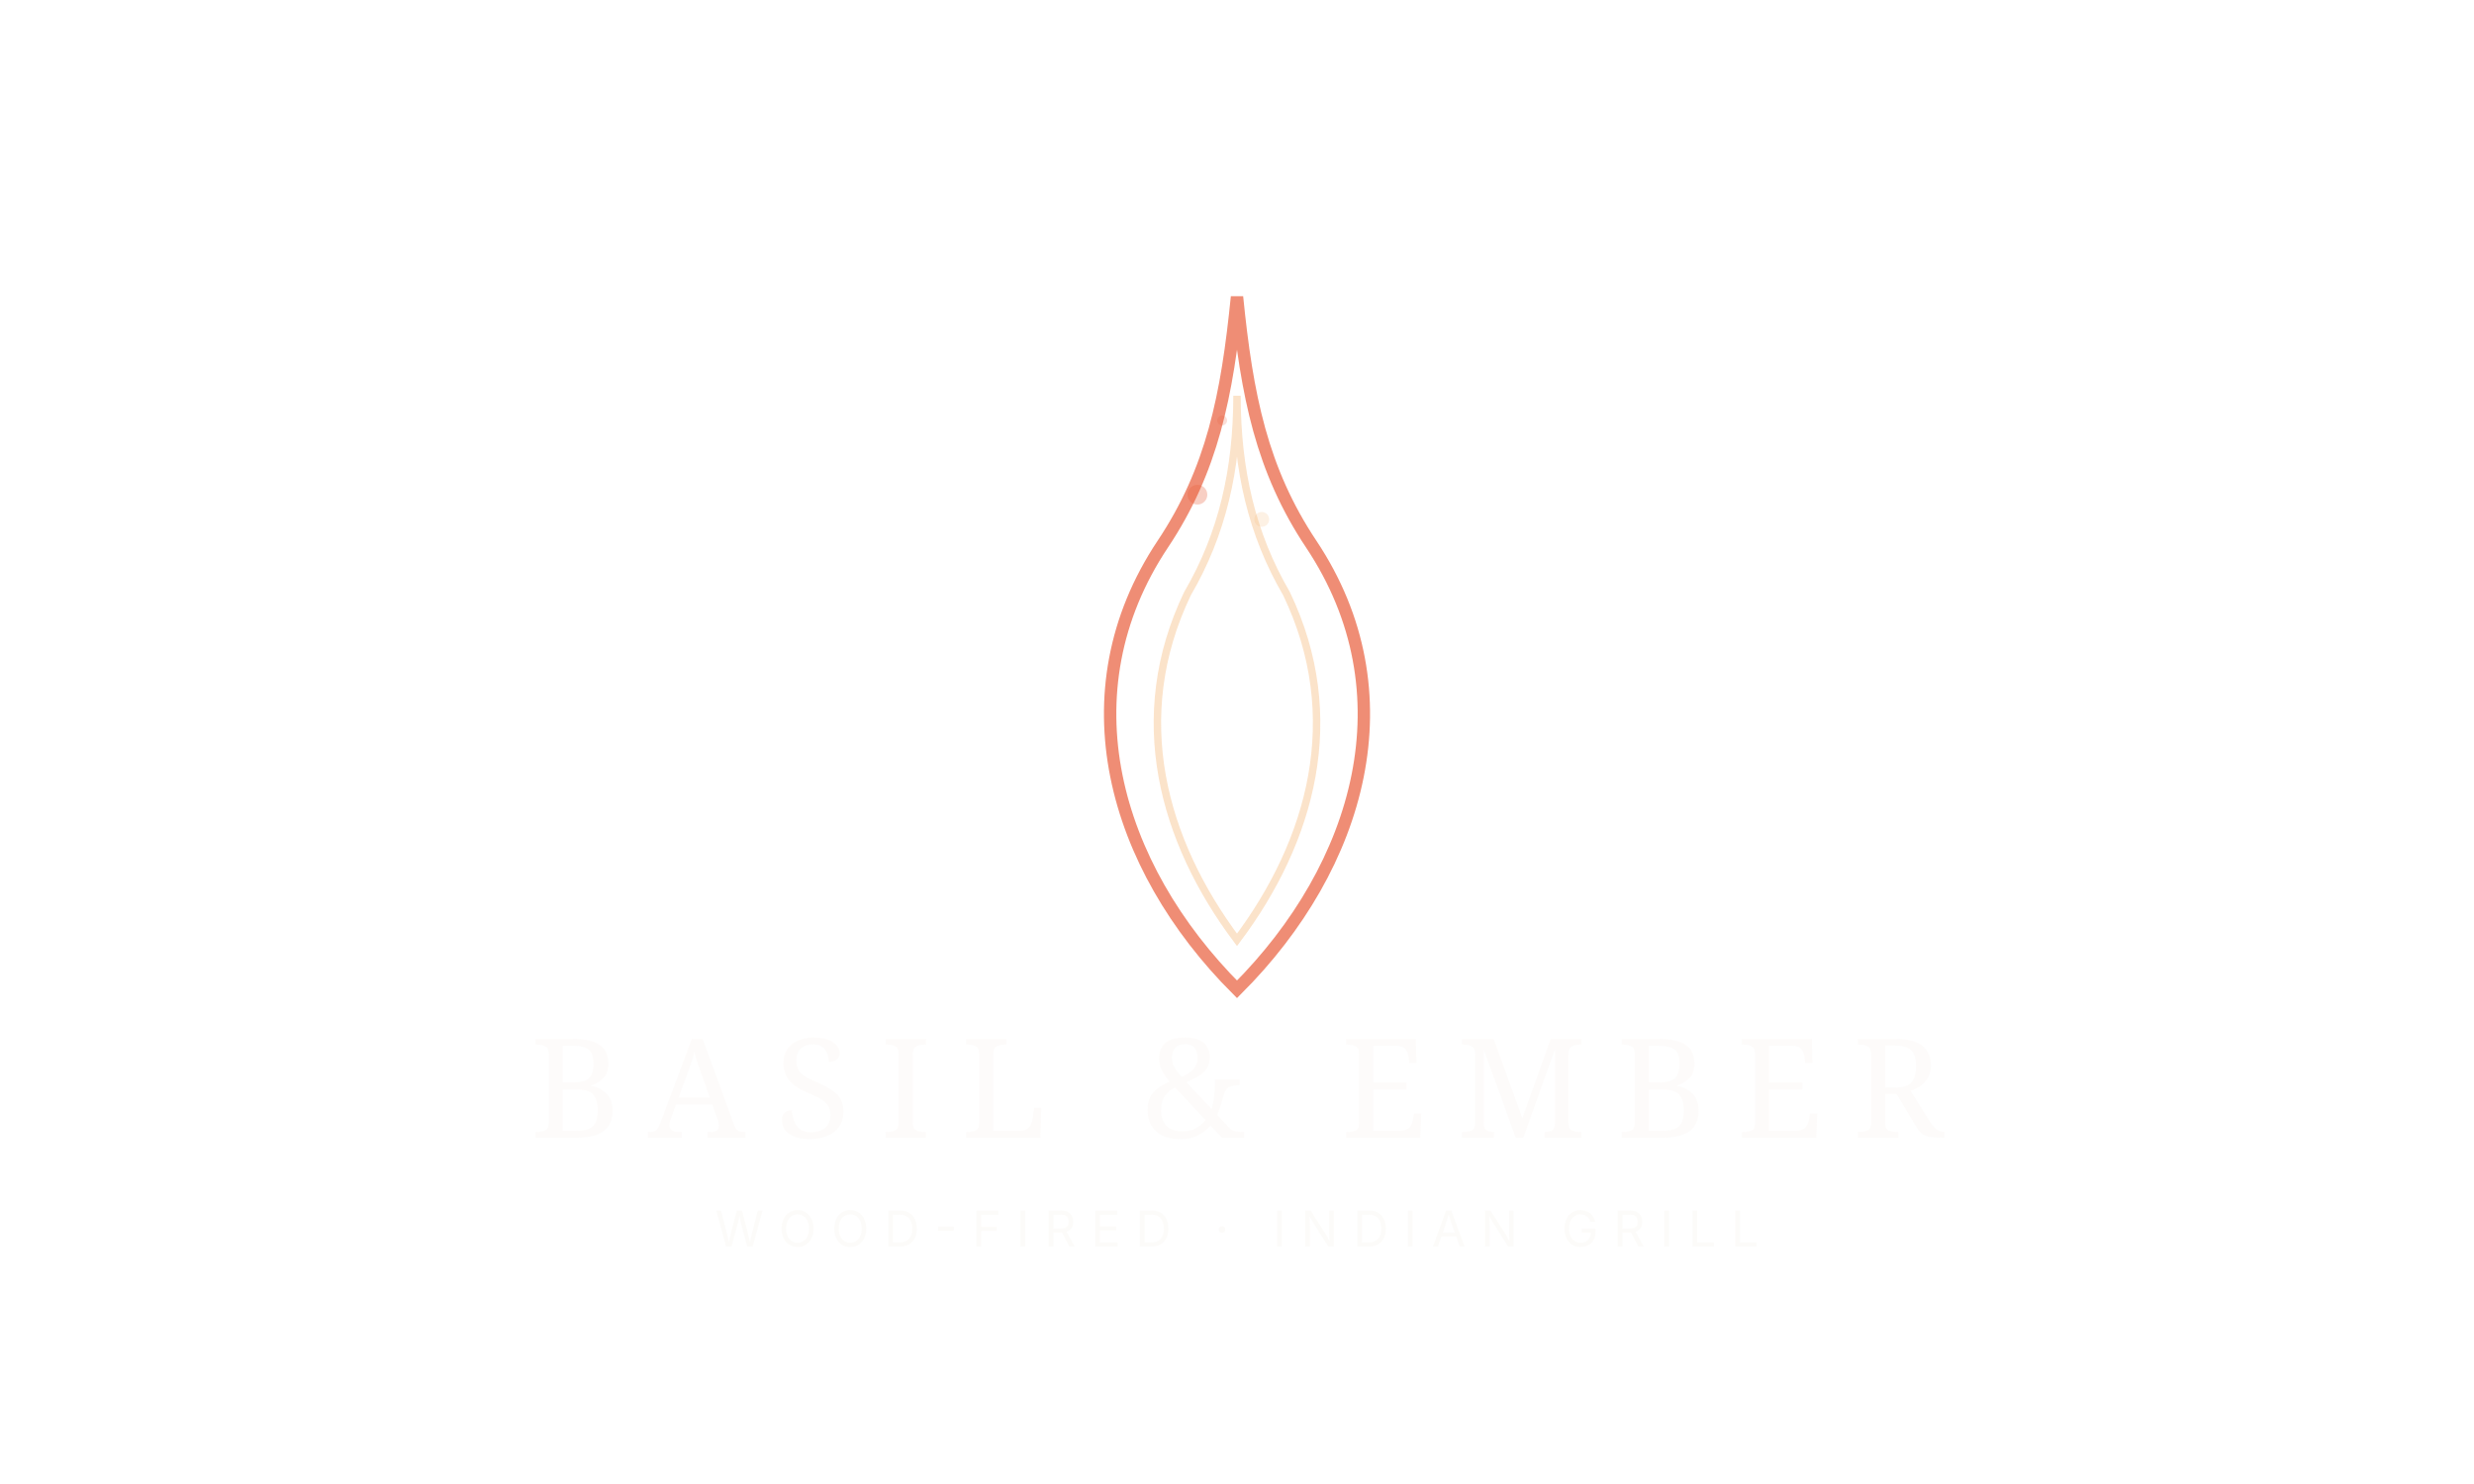
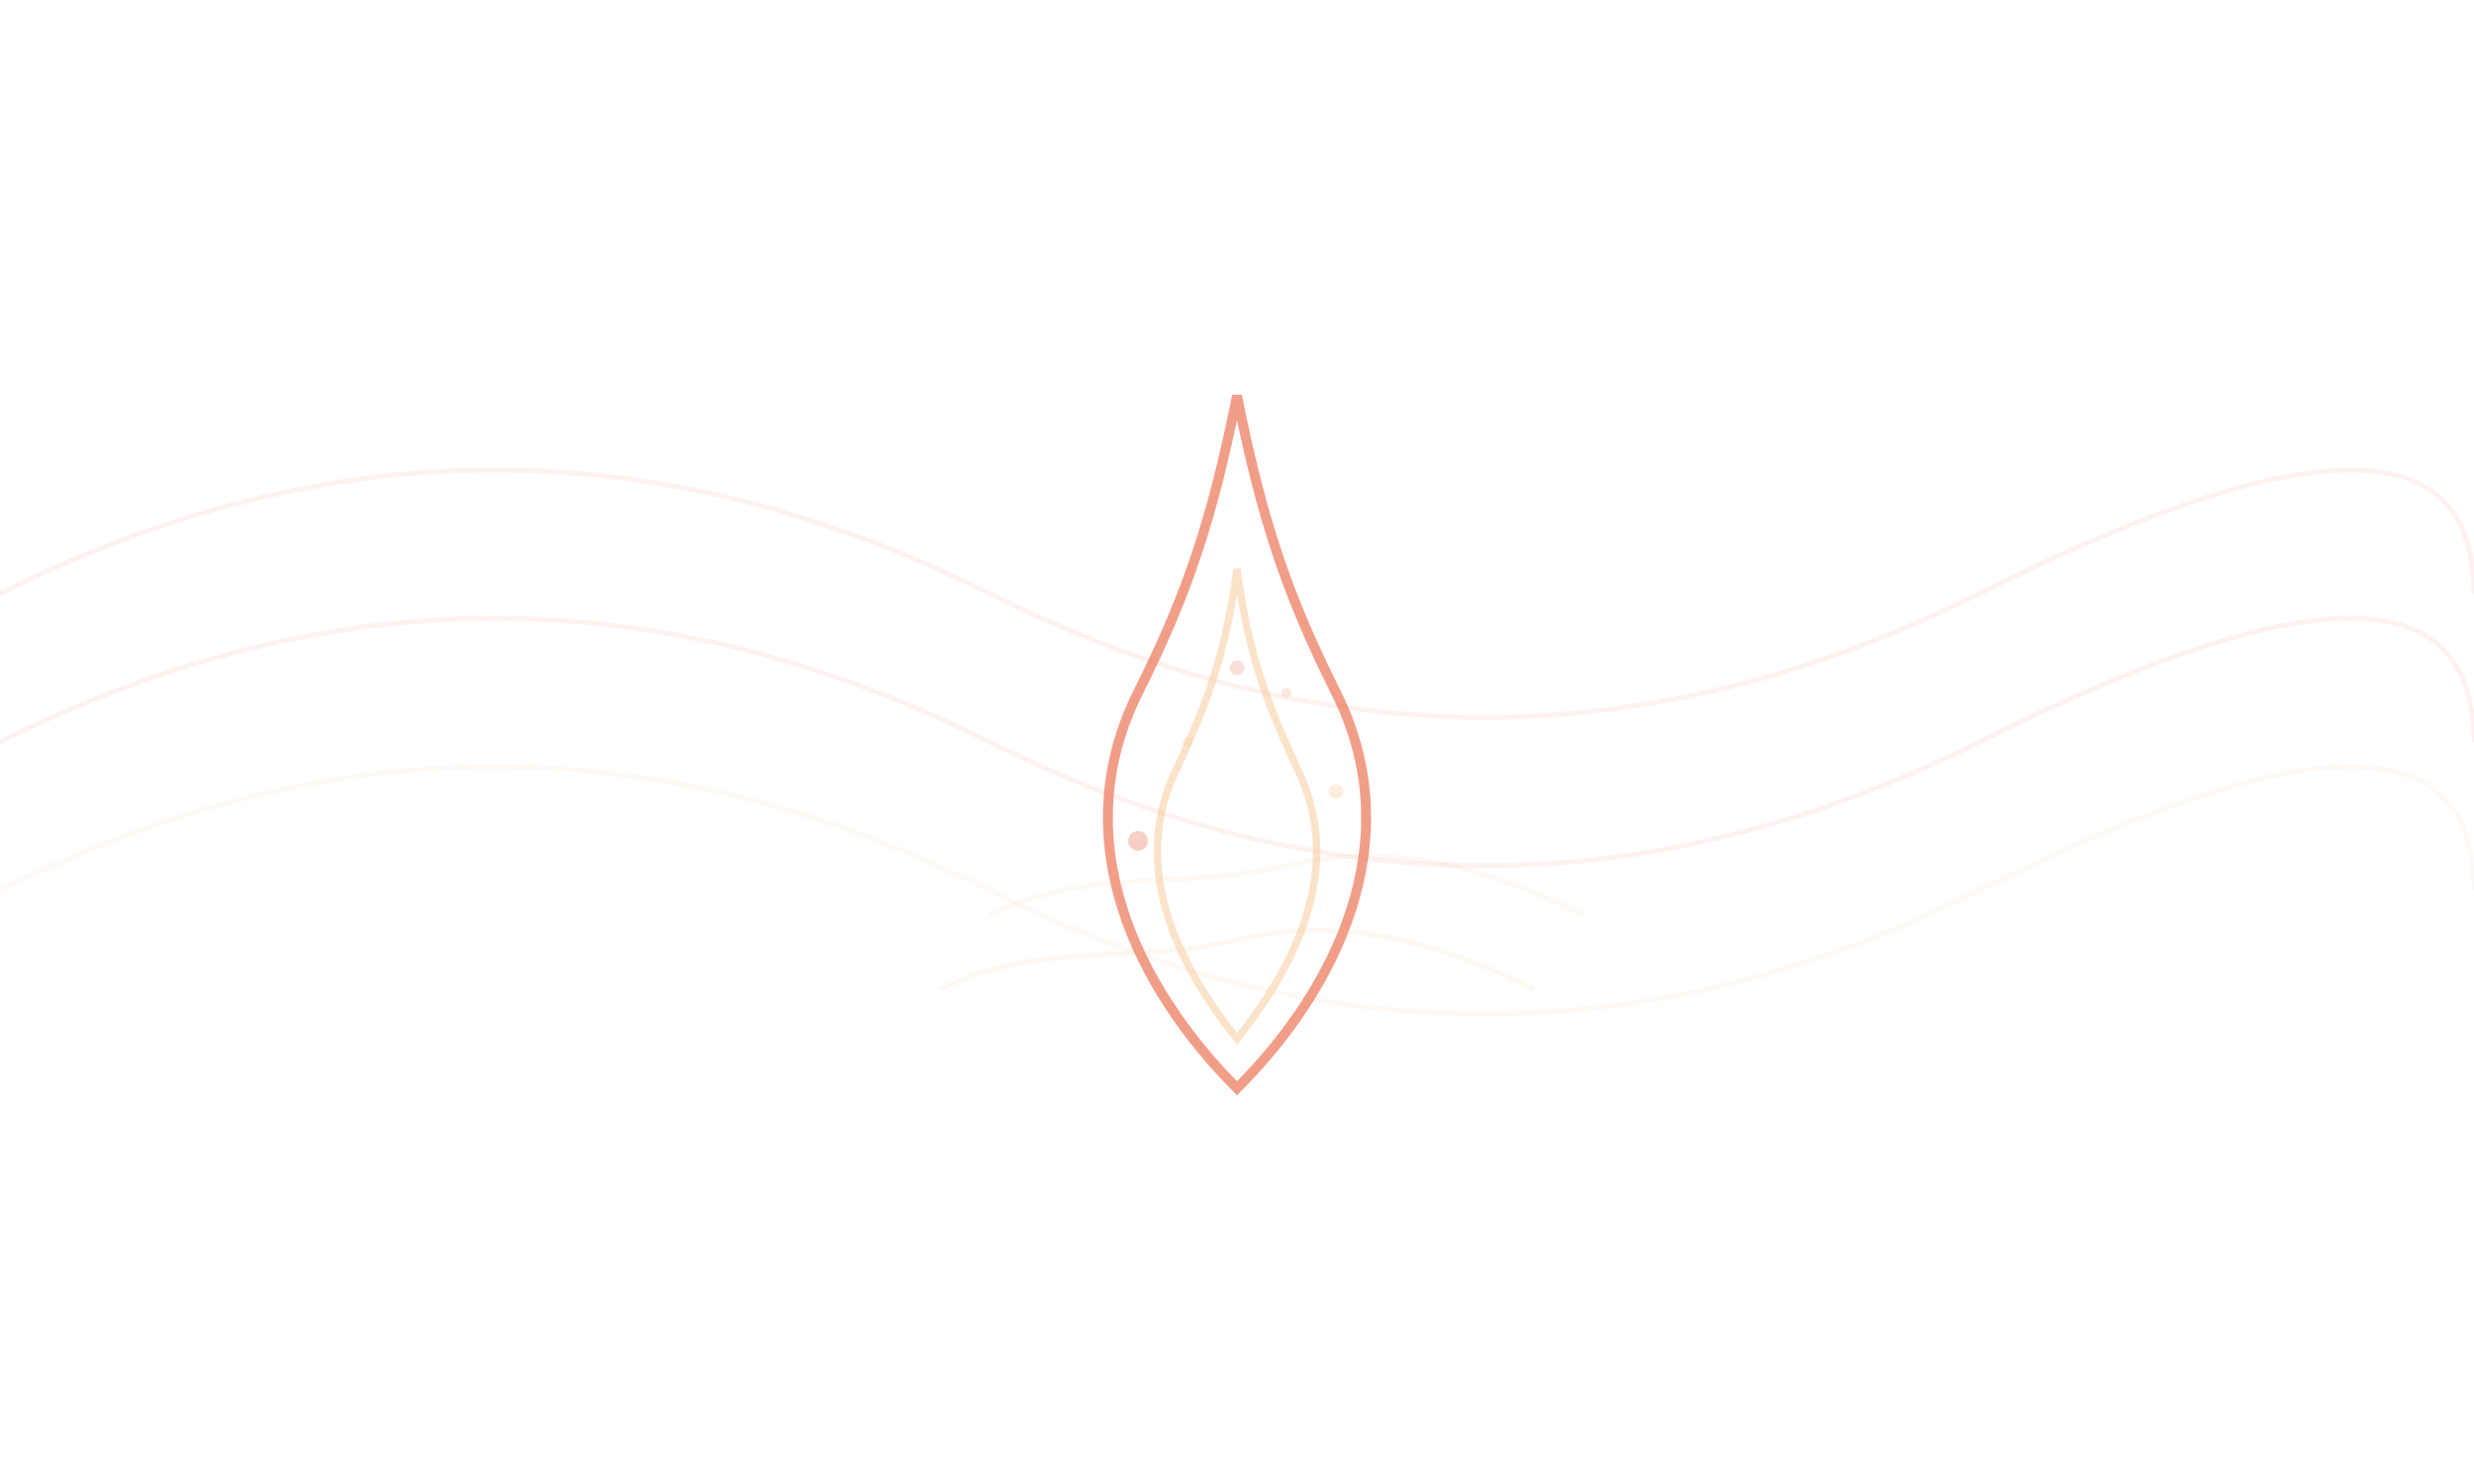
<svg xmlns="http://www.w3.org/2000/svg" viewBox="0 0 500 300">
  <rect x="0" y="0" width="500" height="300" fill="none" />
-   <g transform="translate(250, 140)">
-     <path d="M0,60 C-25,35 -35,0 -15,-30 C-5,-45 -2,-60 0,-80 C2,-60 5,-45 15,-30 C35,0 25,35 0,60Z" stroke="#e85d3a" stroke-width="2.5" fill="none" opacity="0.7" />
-     <path d="M0,50 C-15,30 -22,5 -10,-20 C-3,-32 0,-45 0,-60 C0,-45 3,-32 10,-20 C22,5 15,30 0,50Z" stroke="#f5b87a" stroke-width="1.5" fill="none" opacity="0.4" />
-     <circle cx="-8" cy="-40" r="2" fill="#e85d3a" opacity="0.3" />
-     <circle cx="5" cy="-35" r="1.5" fill="#f5b87a" opacity="0.2" />
-     <circle cx="-3" cy="-55" r="1" fill="#e85d3a" opacity="0.2" />
+   <g opacity="0.08">
+     <path d="M0,150 Q100,100 200,150 T400,150 T500,150" stroke="#e85d3a" stroke-width="1" fill="none" />
+     <path d="M0,180 Q100,130 200,180 T400,180 T500,180" stroke="#f5b87a" stroke-width="1" fill="none" />
+     <path d="M0,120 Q100,70 200,120 T400,120 T500,120" stroke="#e85d3a" stroke-width="1" fill="none" />
  </g>
-   <text x="250" y="230" text-anchor="middle" font-family="'Playfair Display', serif" font-size="28" fill="rgba(240,232,224,0.15)" letter-spacing="6">BASIL &amp; EMBER</text>
-   <text x="250" y="252" text-anchor="middle" font-family="'Inter', sans-serif" font-size="10" fill="rgba(220,200,180,0.08)" letter-spacing="3">WOOD-FIRED · INDIAN GRILL</text>
+   <path d="M250,220             C230,200 215,170 230,140             C240,120 245,105 250,80             C255,105 260,120 270,140             C285,170 270,200 250,220Z" stroke="#e85d3a" stroke-width="2" fill="none" opacity="0.6" />
+   <path d="M250,210             C238,195 228,175 238,155             C245,140 248,130 250,115             C252,130 255,140 262,155             C272,175 262,195 250,210Z" stroke="#f5b87a" stroke-width="1.5" fill="none" opacity="0.4" />
+   <circle cx="230" cy="170" r="2" fill="#e85d3a" opacity="0.3" />
+   <circle cx="270" cy="160" r="1.5" fill="#f5b87a" opacity="0.25" />
+   <circle cx="250" cy="135" r="1.5" fill="#e85d3a" opacity="0.2" />
+   <circle cx="240" cy="150" r="1" fill="#f5b87a" opacity="0.2" />
+   <circle cx="260" cy="140" r="1" fill="#e85d3a" opacity="0.15" />
+   <path d="M190,200 C210,190 230,195 250,190 C270,185 290,190 310,200" stroke="rgba(245,184,122,0.1)" stroke-width="1" fill="none" />
+   <path d="M200,185 C220,175 240,180 260,175 C280,170 300,175 320,185" stroke="rgba(245,184,122,0.08)" stroke-width="1" fill="none" />
</svg>
